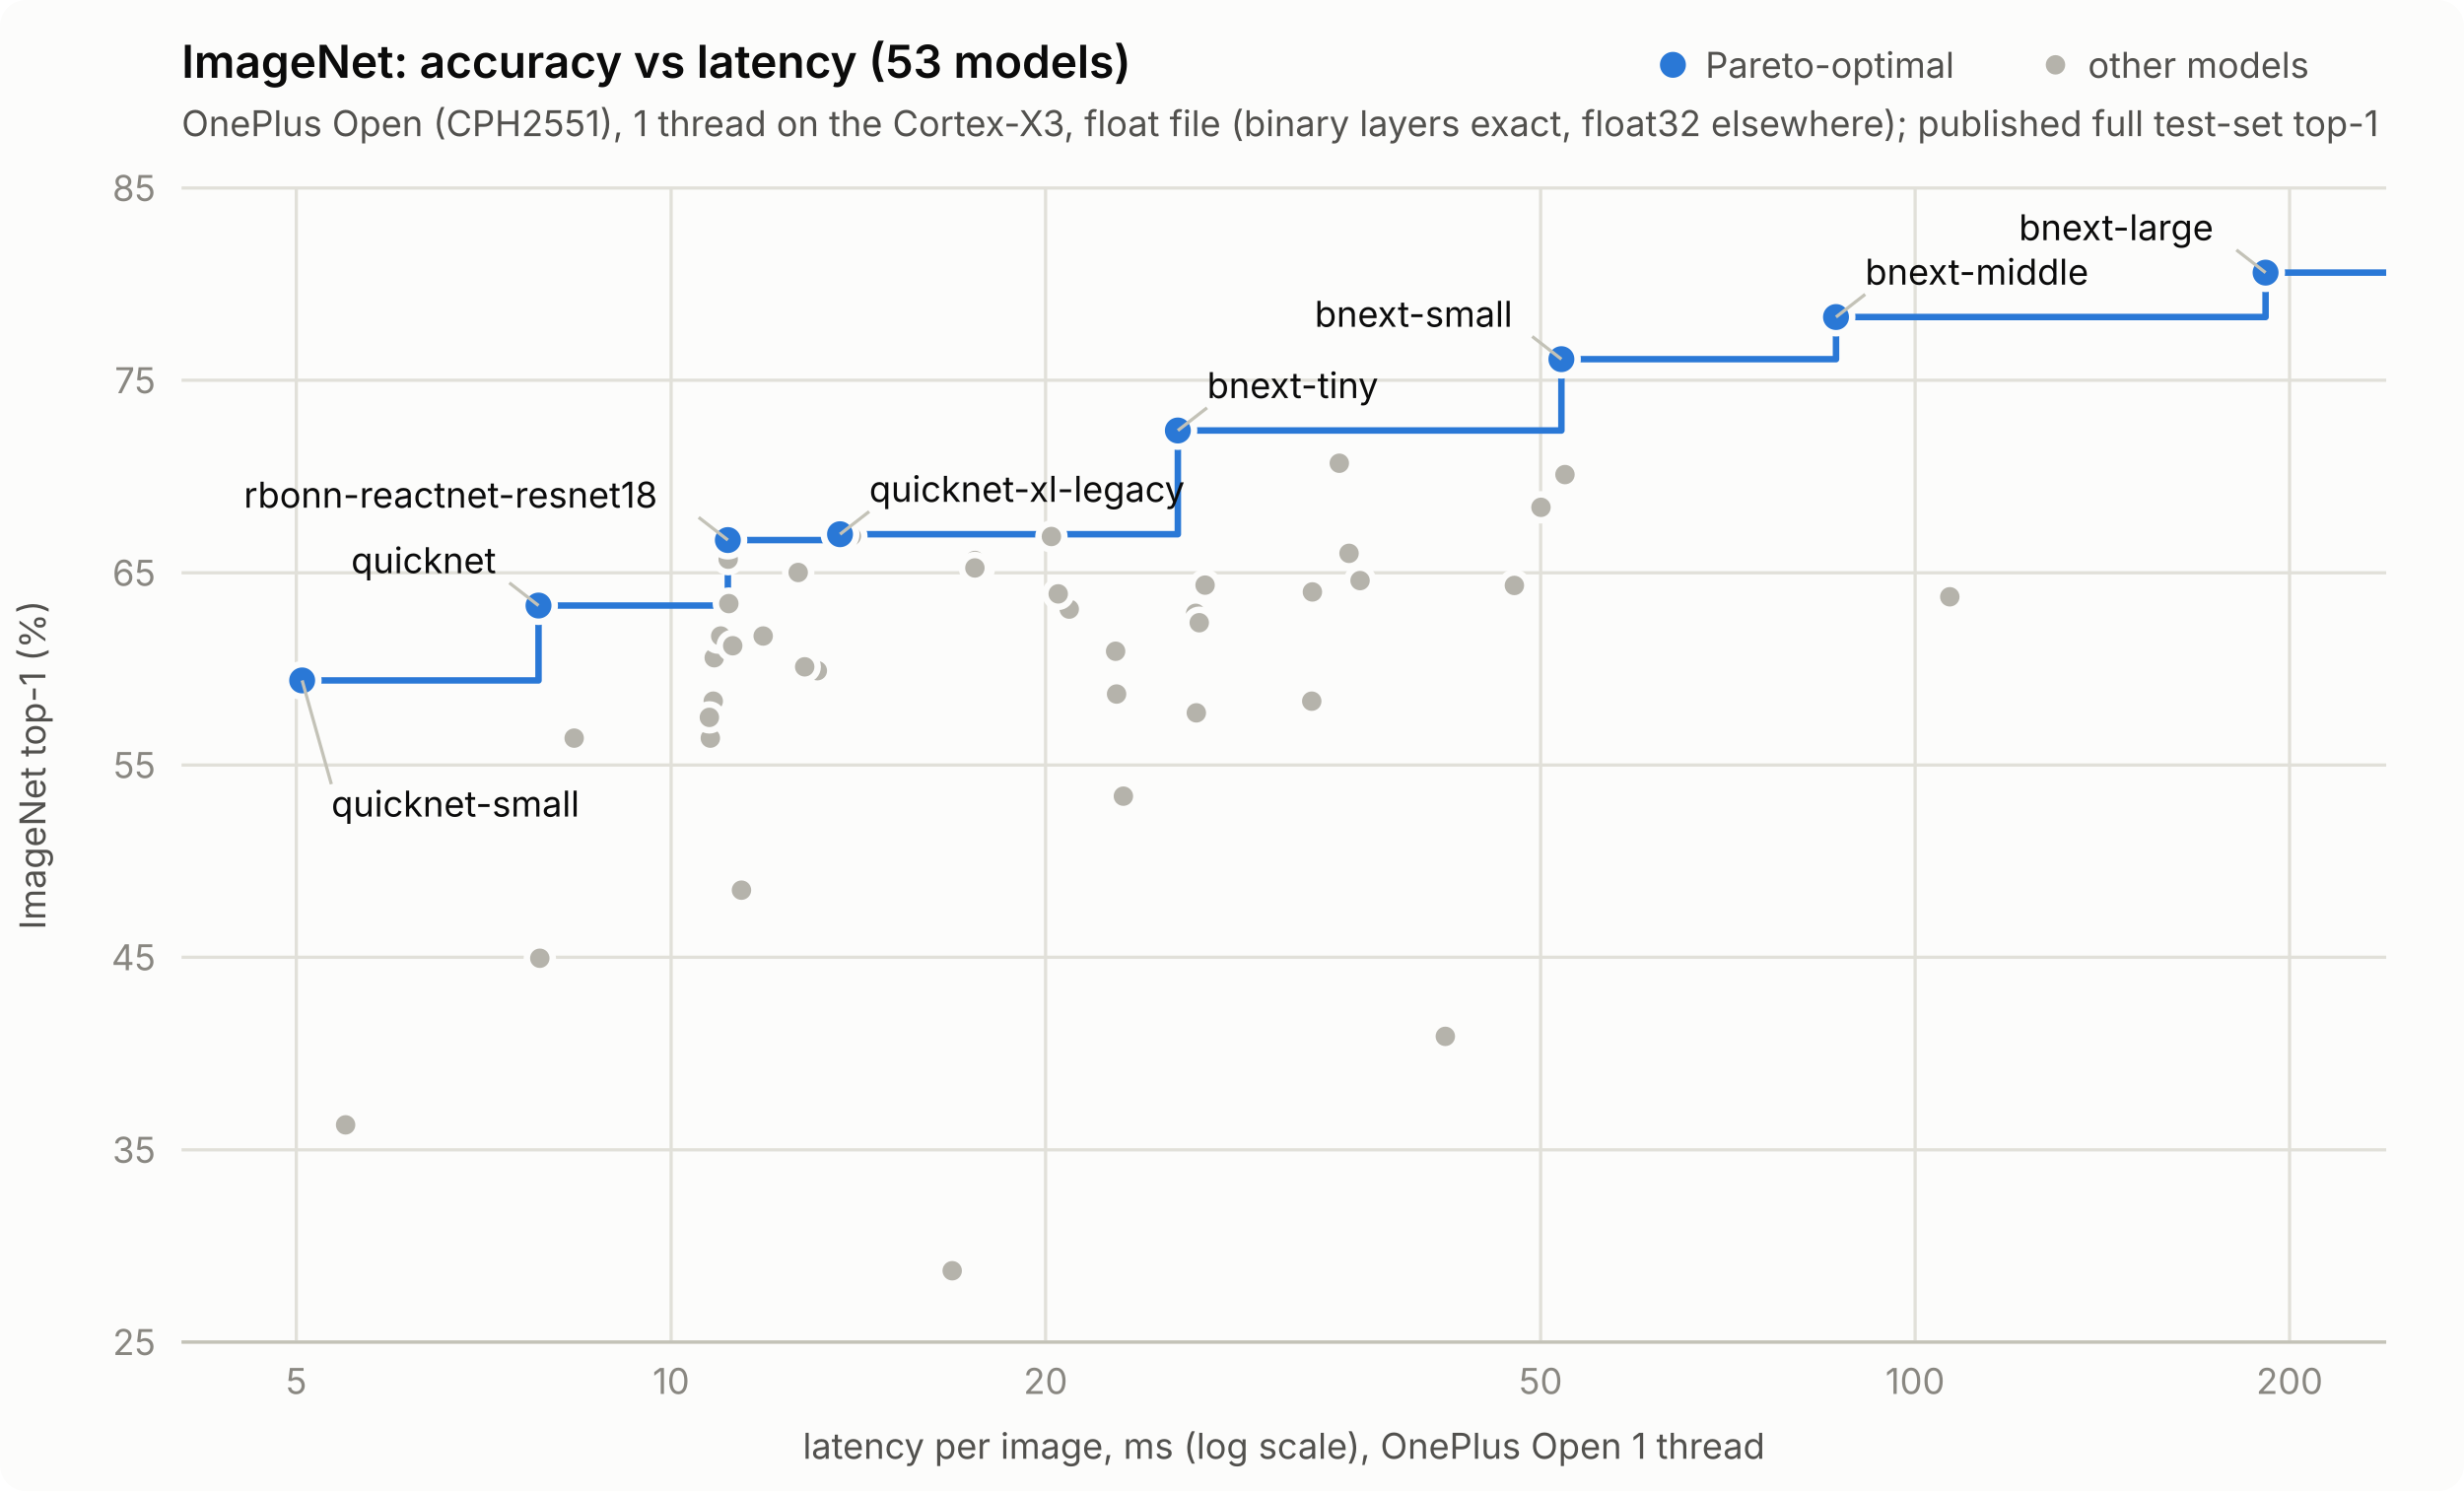
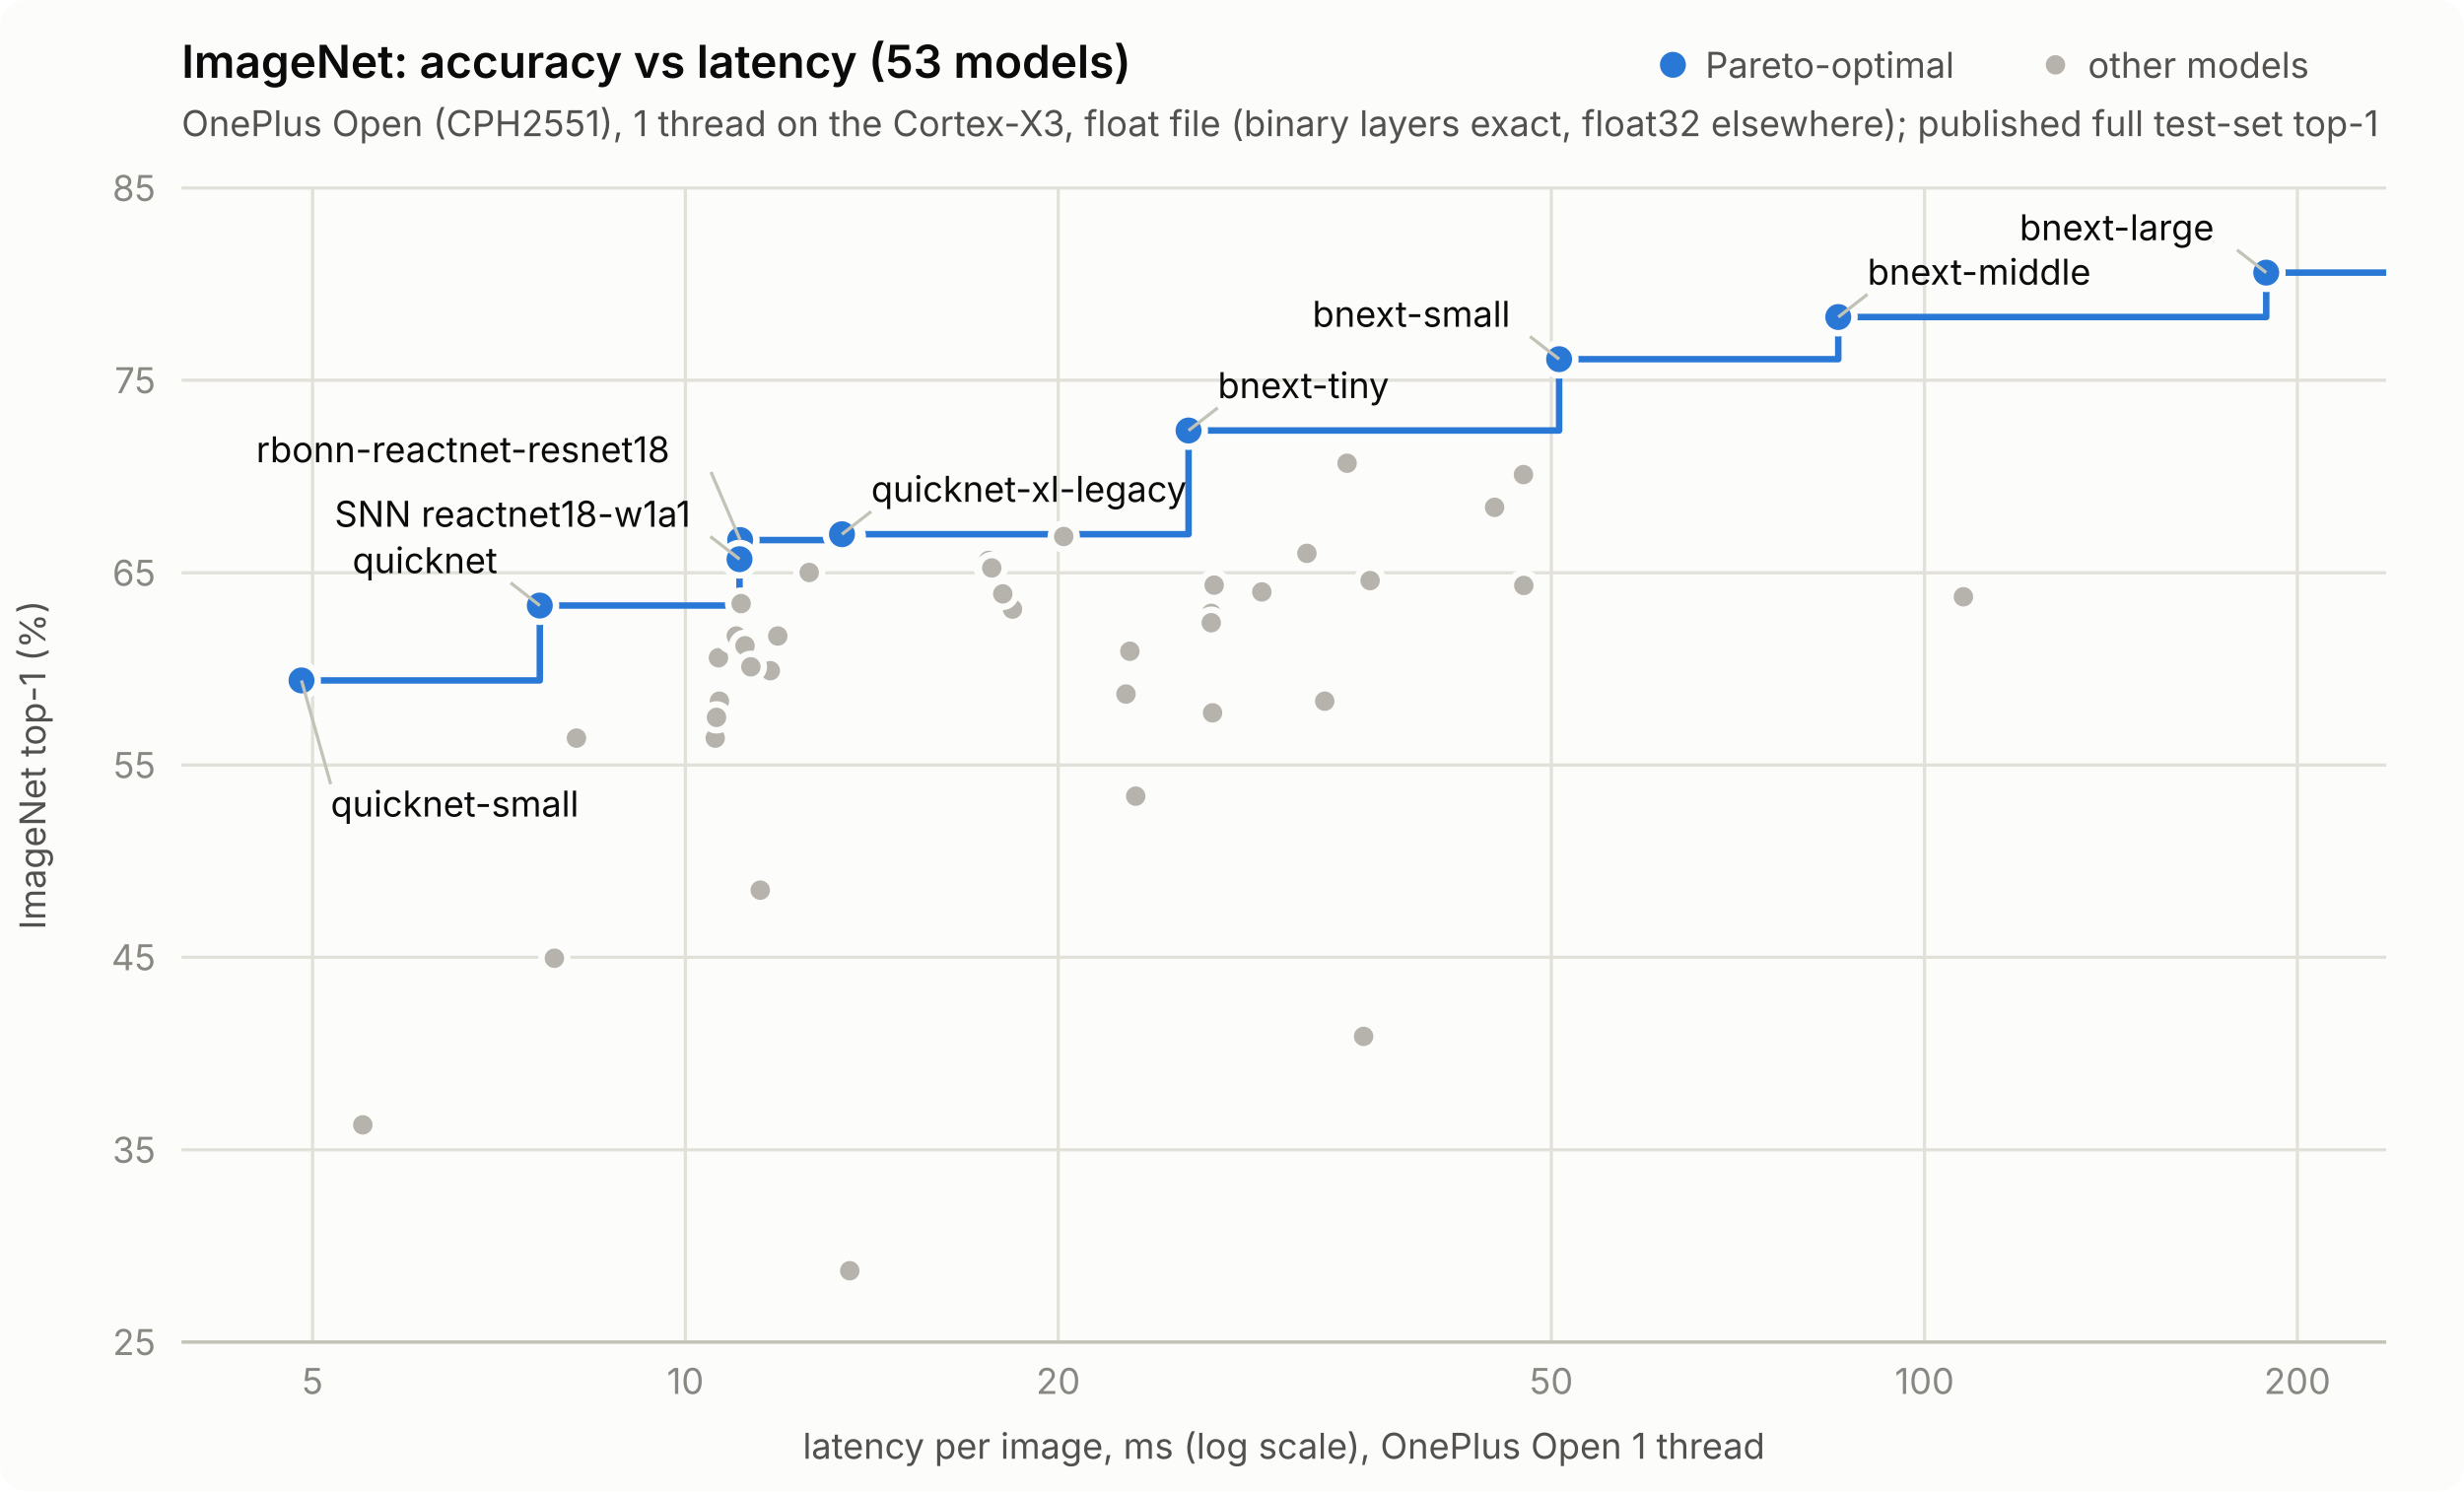
<svg xmlns="http://www.w3.org/2000/svg" viewBox="0 0 760 460" width="760" height="460" role="img" aria-label="ImageNet: accuracy vs latency (53 models)">
  <style>svg{font-family:system-ui,-apple-system,'Segoe UI',sans-serif} .tick{font-size:11px;font-variant-numeric:tabular-nums} .title{font-size:14px;font-weight:600} .sub,.alabel,.lab{font-size:11px} .hit{fill:#000;fill-opacity:0} .bg{fill:#fcfcfb} .grid{stroke:#e1e0d9;stroke-width:1} .axis{stroke:#c3c2b7;stroke-width:1} .tick{fill:#898781} .title{fill:#0b0b0b} .sub,.alabel{fill:#52514e} .lab{fill:#0b0b0b} .front{fill:none;stroke:#2a78d6;stroke-width:2;stroke-linejoin:round} .dot-f{fill:#2a78d6;stroke:#fcfcfb;stroke-width:2} .dot-o{fill:#b5b3ab;stroke:#fcfcfb;stroke-width:2} .hit:hover + .dot-o,.hit:hover + .dot-f{stroke:#0b0b0b} @media (prefers-color-scheme: dark){.bg{fill:#1a1a19} .grid{stroke:#2c2c2a;stroke-width:1} .axis{stroke:#383835;stroke-width:1} .tick{fill:#898781} .title{fill:#f0efec} .sub,.alabel{fill:#c3c2b7} .lab{fill:#f0efec} .front{fill:none;stroke:#3987e5;stroke-width:2;stroke-linejoin:round} .dot-f{fill:#3987e5;stroke:#1a1a19;stroke-width:2} .dot-o{fill:#6b6a65;stroke:#1a1a19;stroke-width:2} .hit:hover + .dot-o,.hit:hover + .dot-f{stroke:#f0efec}}</style>
  <rect class="bg" x="0" y="0" width="760" height="460" rx="8" />
  <text class="title" x="56" y="24">ImageNet: accuracy vs latency (53 models)</text>
  <text class="sub" x="56" y="42">OnePlus Open (CPH2551), 1 thread on the Cortex-X3, float file (binary layers exact, float32 elsewhere); published full test-set top-1</text>
  <line class="grid" x1="56" x2="736" y1="414.0" y2="414.0" />
  <text class="tick" x="48" y="418.0" text-anchor="end">25</text>
  <line class="grid" x1="56" x2="736" y1="354.7" y2="354.7" />
  <text class="tick" x="48" y="358.7" text-anchor="end">35</text>
  <line class="grid" x1="56" x2="736" y1="295.3" y2="295.3" />
  <text class="tick" x="48" y="299.3" text-anchor="end">45</text>
  <line class="grid" x1="56" x2="736" y1="236.0" y2="236.0" />
  <text class="tick" x="48" y="240.0" text-anchor="end">55</text>
  <line class="grid" x1="56" x2="736" y1="176.7" y2="176.7" />
  <text class="tick" x="48" y="180.7" text-anchor="end">65</text>
  <line class="grid" x1="56" x2="736" y1="117.3" y2="117.3" />
  <text class="tick" x="48" y="121.3" text-anchor="end">75</text>
  <line class="grid" x1="56" x2="736" y1="58.0" y2="58.0" />
  <text class="tick" x="48" y="62.0" text-anchor="end">85</text>
-   <line class="grid" x1="91.4" x2="91.4" y1="58" y2="414" />
-   <text class="tick" x="91.4" y="430" text-anchor="middle">5</text>
-   <line class="grid" x1="207.0" x2="207.0" y1="58" y2="414" />
-   <text class="tick" x="207.0" y="430" text-anchor="middle">10</text>
-   <line class="grid" x1="322.5" x2="322.5" y1="58" y2="414" />
-   <text class="tick" x="322.5" y="430" text-anchor="middle">20</text>
-   <line class="grid" x1="475.2" x2="475.2" y1="58" y2="414" />
-   <text class="tick" x="475.2" y="430" text-anchor="middle">50</text>
-   <line class="grid" x1="590.7" x2="590.7" y1="58" y2="414" />
-   <text class="tick" x="590.7" y="430" text-anchor="middle">100</text>
-   <line class="grid" x1="706.2" x2="706.2" y1="58" y2="414" />
-   <text class="tick" x="706.2" y="430" text-anchor="middle">200</text>
+   <line class="grid" x1="96.4" x2="96.4" y1="58" y2="414" />
+   <text class="tick" x="96.4" y="430" text-anchor="middle">5</text>
+   <line class="grid" x1="211.4" x2="211.4" y1="58" y2="414" />
+   <text class="tick" x="211.4" y="430" text-anchor="middle">10</text>
+   <line class="grid" x1="326.4" x2="326.4" y1="58" y2="414" />
+   <text class="tick" x="326.4" y="430" text-anchor="middle">20</text>
+   <line class="grid" x1="478.5" x2="478.5" y1="58" y2="414" />
+   <text class="tick" x="478.5" y="430" text-anchor="middle">50</text>
+   <line class="grid" x1="593.6" x2="593.6" y1="58" y2="414" />
+   <text class="tick" x="593.6" y="430" text-anchor="middle">100</text>
+   <line class="grid" x1="708.6" x2="708.6" y1="58" y2="414" />
+   <text class="tick" x="708.6" y="430" text-anchor="middle">200</text>
  <line class="axis" x1="56" x2="736" y1="414" y2="414" />
  <text class="alabel" x="396.0" y="450" text-anchor="middle">latency per image, ms (log scale), OnePlus Open 1 thread</text>
  <text class="alabel" transform="translate(14 236.0) rotate(-90)" text-anchor="middle">ImageNet top-1 (%)</text>
-   <path class="front" d="M93.2,209.9 H166.1 V186.8 H224.5 V166.6 H259.1 V164.8 H363.3 V132.8 H481.6 V110.8 H566.3 V97.8 H698.8 V84.1 H736.0" />
-   <g>
-     <circle class="hit" cx="225.0" cy="198.1" r="12" />
-     <circle class="dot-o" cx="225.0" cy="198.1" r="4" />
-   </g>
-   <g>
-     <circle class="hit" cx="301.9" cy="175.5" r="12" />
-     <circle class="dot-o" cx="301.9" cy="175.5" r="4" />
-   </g>
-   <g>
-     <circle class="hit" cx="324.3" cy="165.5" r="12" />
-     <circle class="dot-o" cx="324.3" cy="165.5" r="4" />
-   </g>
-   <g>
-     <circle class="hit" cx="475.3" cy="156.5" r="12" />
-     <circle class="dot-o" cx="475.3" cy="156.5" r="4" />
-   </g>
-   <g>
-     <circle class="hit" cx="482.7" cy="146.4" r="12" />
-     <circle class="dot-o" cx="482.7" cy="146.4" r="4" />
-   </g>
-   <g>
-     <circle class="hit" cx="404.8" cy="182.6" r="12" />
-     <circle class="dot-o" cx="404.8" cy="182.6" r="4" />
-   </g>
-   <g>
-     <circle class="hit" cx="416.1" cy="170.7" r="12" />
-     <circle class="dot-o" cx="416.1" cy="170.7" r="4" />
-   </g>
-   <g>
-     <circle class="hit" cx="445.8" cy="319.7" r="12" />
-     <circle class="dot-o" cx="445.8" cy="319.7" r="4" />
-   </g>
-   <g>
-     <circle class="hit" cx="293.7" cy="392.0" r="12" />
-     <circle class="dot-o" cx="293.7" cy="392.0" r="4" />
-   </g>
-   <g>
-     <circle class="hit" cx="226.2" cy="198.0" r="12" />
-     <circle class="dot-o" cx="226.2" cy="198.0" r="4" />
-   </g>
-   <g>
-     <circle class="hit" cx="300.7" cy="172.9" r="12" />
-     <circle class="dot-o" cx="300.7" cy="172.9" r="4" />
-   </g>
-   <g>
-     <circle class="hit" cx="344.4" cy="214.1" r="12" />
-     <circle class="dot-o" cx="344.4" cy="214.1" r="4" />
-   </g>
-   <g>
-     <circle class="hit" cx="371.7" cy="180.5" r="12" />
-     <circle class="dot-o" cx="371.7" cy="180.5" r="4" />
-   </g>
-   <g>
-     <circle class="hit" cx="220.3" cy="202.9" r="12" />
-     <circle class="dot-o" cx="220.3" cy="202.9" r="4" />
-   </g>
-   <g>
-     <circle class="hit" cx="369.0" cy="219.9" r="12" />
-     <circle class="dot-o" cx="369.0" cy="219.9" r="4" />
-   </g>
-   <g>
-     <circle class="hit" cx="404.6" cy="216.3" r="12" />
-     <circle class="dot-o" cx="404.6" cy="216.3" r="4" />
-   </g>
-   <g>
-     <circle class="hit" cx="601.4" cy="184.1" r="12" />
-     <circle class="dot-o" cx="601.4" cy="184.1" r="4" />
-   </g>
-   <g>
-     <circle class="hit" cx="219.1" cy="227.7" r="12" />
-     <circle class="dot-o" cx="219.1" cy="227.7" r="4" />
-   </g>
-   <g>
-     <circle class="hit" cx="177.1" cy="227.7" r="12" />
-     <circle class="dot-o" cx="177.1" cy="227.7" r="4" />
-   </g>
-   <g>
-     <circle class="hit" cx="106.6" cy="347.0" r="12" />
-     <circle class="dot-o" cx="106.6" cy="347.0" r="4" />
-   </g>
-   <g>
-     <circle class="hit" cx="344.1" cy="200.9" r="12" />
-     <circle class="dot-o" cx="344.1" cy="200.9" r="4" />
-   </g>
-   <g>
-     <circle class="hit" cx="368.8" cy="189.2" r="12" />
-     <circle class="dot-o" cx="368.8" cy="189.2" r="4" />
-   </g>
-   <g>
-     <circle class="hit" cx="467.1" cy="180.6" r="12" />
-     <circle class="dot-o" cx="467.1" cy="180.6" r="4" />
-   </g>
-   <g>
-     <circle class="hit" cx="419.5" cy="179.1" r="12" />
-     <circle class="dot-o" cx="419.5" cy="179.1" r="4" />
-   </g>
-   <g>
-     <circle class="hit" cx="220.0" cy="216.3" r="12" />
-     <circle class="dot-o" cx="220.0" cy="216.3" r="4" />
-   </g>
-   <g>
-     <circle class="hit" cx="218.8" cy="221.3" r="12" />
-     <circle class="dot-o" cx="218.8" cy="221.3" r="4" />
-   </g>
-   <g>
-     <circle class="hit" cx="346.5" cy="245.6" r="12" />
-     <circle class="dot-o" cx="346.5" cy="245.6" r="4" />
-   </g>
-   <g>
-     <circle class="hit" cx="369.9" cy="192.1" r="12" />
-     <circle class="dot-o" cx="369.9" cy="192.1" r="4" />
-   </g>
-   <g>
-     <circle class="hit" cx="262.6" cy="165.4" r="12" />
-     <circle class="dot-o" cx="262.6" cy="165.4" r="4" />
-   </g>
-   <g>
-     <circle class="hit" cx="246.2" cy="176.6" r="12" />
-     <circle class="dot-o" cx="246.2" cy="176.6" r="4" />
-   </g>
-   <g>
-     <circle class="hit" cx="166.5" cy="295.6" r="12" />
-     <circle class="dot-o" cx="166.5" cy="295.6" r="4" />
-   </g>
-   <g>
-     <circle class="hit" cx="221.5" cy="196.7" r="12" />
-     <circle class="dot-o" cx="221.5" cy="196.7" r="4" />
-   </g>
-   <g>
-     <circle class="hit" cx="221.5" cy="196.4" r="12" />
-     <circle class="dot-o" cx="221.5" cy="196.4" r="4" />
-   </g>
-   <g>
-     <circle class="hit" cx="222.3" cy="196.2" r="12" />
-     <circle class="dot-o" cx="222.3" cy="196.2" r="4" />
-   </g>
-   <g>
-     <circle class="hit" cx="413.1" cy="142.9" r="12" />
-     <circle class="dot-o" cx="413.1" cy="142.9" r="4" />
-   </g>
-   <g>
-     <circle class="hit" cx="252.1" cy="206.9" r="12" />
-     <circle class="dot-o" cx="252.1" cy="206.9" r="4" />
-   </g>
-   <g>
-     <circle class="hit" cx="329.8" cy="187.9" r="12" />
-     <circle class="dot-o" cx="329.8" cy="187.9" r="4" />
-   </g>
-   <g>
-     <circle class="hit" cx="226.0" cy="199.2" r="12" />
-     <circle class="dot-o" cx="226.0" cy="199.2" r="4" />
-   </g>
-   <g>
-     <circle class="hit" cx="300.7" cy="175.2" r="12" />
-     <circle class="dot-o" cx="300.7" cy="175.2" r="4" />
-   </g>
-   <g>
-     <circle class="hit" cx="235.4" cy="196.2" r="12" />
-     <circle class="dot-o" cx="235.4" cy="196.2" r="4" />
-   </g>
-   <g>
-     <circle class="hit" cx="248.2" cy="205.7" r="12" />
-     <circle class="dot-o" cx="248.2" cy="205.7" r="4" />
-   </g>
-   <g>
-     <circle class="hit" cx="326.4" cy="183.2" r="12" />
-     <circle class="dot-o" cx="326.4" cy="183.2" r="4" />
-   </g>
-   <g>
-     <circle class="hit" cx="224.8" cy="186.2" r="12" />
-     <circle class="dot-o" cx="224.8" cy="186.2" r="4" />
-   </g>
-   <g>
-     <circle class="hit" cx="224.6" cy="172.5" r="12" />
-     <circle class="dot-o" cx="224.6" cy="172.5" r="4" />
-   </g>
-   <g>
-     <circle class="hit" cx="228.7" cy="274.6" r="12" />
-     <circle class="dot-o" cx="228.7" cy="274.6" r="4" />
-   </g>
-   <g>
-     <circle class="hit" cx="698.8" cy="84.1" r="12" />
-     <circle class="dot-f" cx="698.8" cy="84.1" r="5" />
-   </g>
-   <g>
-     <circle class="hit" cx="566.3" cy="97.8" r="12" />
-     <circle class="dot-f" cx="566.3" cy="97.8" r="5" />
-   </g>
-   <g>
-     <circle class="hit" cx="481.6" cy="110.8" r="12" />
-     <circle class="dot-f" cx="481.6" cy="110.8" r="5" />
-   </g>
-   <g>
-     <circle class="hit" cx="363.3" cy="132.8" r="12" />
-     <circle class="dot-f" cx="363.3" cy="132.8" r="5" />
-   </g>
-   <g>
-     <circle class="hit" cx="166.1" cy="186.8" r="12" />
-     <circle class="dot-f" cx="166.1" cy="186.8" r="5" />
-   </g>
-   <g>
-     <circle class="hit" cx="93.2" cy="209.9" r="12" />
-     <circle class="dot-f" cx="93.2" cy="209.9" r="5" />
-   </g>
-   <g>
-     <circle class="hit" cx="259.1" cy="164.8" r="12" />
-     <circle class="dot-f" cx="259.1" cy="164.8" r="5" />
-   </g>
-   <g>
-     <circle class="hit" cx="224.5" cy="166.6" r="12" />
-     <circle class="dot-f" cx="224.5" cy="166.6" r="5" />
-   </g>
-   <line class="axis" x1="93.2" y1="209.9" x2="102.2" y2="241.9" />
-   <text class="lab" x="102.2" y="251.9">quicknet-small</text>
-   <line class="axis" x1="166.1" y1="186.8" x2="157.1" y2="179.8" />
-   <text class="lab" x="108.3" y="176.8">quicknet</text>
-   <line class="axis" x1="224.5" y1="166.6" x2="215.5" y2="159.6" />
-   <text class="lab" x="75.2" y="156.6">rbonn-reactnet-resnet18</text>
-   <line class="axis" x1="259.1" y1="164.8" x2="268.1" y2="157.8" />
-   <text class="lab" x="268.1" y="154.8">quicknet-xl-legacy</text>
-   <line class="axis" x1="363.3" y1="132.8" x2="372.3" y2="125.8" />
-   <text class="lab" x="372.3" y="122.8">bnext-tiny</text>
-   <line class="axis" x1="481.6" y1="110.8" x2="472.6" y2="103.8" />
-   <text class="lab" x="405.5" y="100.8">bnext-small</text>
-   <line class="axis" x1="566.3" y1="97.8" x2="575.3" y2="90.8" />
-   <text class="lab" x="575.3" y="87.8">bnext-middle</text>
-   <line class="axis" x1="698.8" y1="84.1" x2="689.8" y2="77.1" />
-   <text class="lab" x="622.7" y="74.1">bnext-large</text>
+   <path class="front" d="M93.0,209.9 H166.5 V186.8 H228.1 V172.5 H228.3 V166.6 H259.7 V164.8 H366.6 V132.8 H480.9 V110.8 H567.0 V97.8 H699.0 V84.1 H736.0" />
+   <g>
+     <circle class="hit" cx="228.4" cy="198.1" r="12" />
+     <circle class="dot-o" cx="228.4" cy="198.1" r="4" />
+   </g>
+   <g>
+     <circle class="hit" cx="305.4" cy="175.5" r="12" />
+     <circle class="dot-o" cx="305.4" cy="175.5" r="4" />
+   </g>
+   <g>
+     <circle class="hit" cx="328.1" cy="165.5" r="12" />
+     <circle class="dot-o" cx="328.1" cy="165.5" r="4" />
+   </g>
+   <g>
+     <circle class="hit" cx="461.0" cy="156.5" r="12" />
+     <circle class="dot-o" cx="461.0" cy="156.5" r="4" />
+   </g>
+   <g>
+     <circle class="hit" cx="469.9" cy="146.4" r="12" />
+     <circle class="dot-o" cx="469.9" cy="146.4" r="4" />
+   </g>
+   <g>
+     <circle class="hit" cx="389.2" cy="182.6" r="12" />
+     <circle class="dot-o" cx="389.2" cy="182.6" r="4" />
+   </g>
+   <g>
+     <circle class="hit" cx="403.1" cy="170.7" r="12" />
+     <circle class="dot-o" cx="403.1" cy="170.7" r="4" />
+   </g>
+   <g>
+     <circle class="hit" cx="420.6" cy="319.7" r="12" />
+     <circle class="dot-o" cx="420.6" cy="319.7" r="4" />
+   </g>
+   <g>
+     <circle class="hit" cx="262.1" cy="392.0" r="12" />
+     <circle class="dot-o" cx="262.1" cy="392.0" r="4" />
+   </g>
+   <g>
+     <circle class="hit" cx="230.3" cy="198.0" r="12" />
+     <circle class="dot-o" cx="230.3" cy="198.0" r="4" />
+   </g>
+   <g>
+     <circle class="hit" cx="304.9" cy="172.9" r="12" />
+     <circle class="dot-o" cx="304.9" cy="172.9" r="4" />
+   </g>
+   <g>
+     <circle class="hit" cx="347.3" cy="214.1" r="12" />
+     <circle class="dot-o" cx="347.3" cy="214.1" r="4" />
+   </g>
+   <g>
+     <circle class="hit" cx="374.5" cy="180.5" r="12" />
+     <circle class="dot-o" cx="374.5" cy="180.5" r="4" />
+   </g>
+   <g>
+     <circle class="hit" cx="221.6" cy="202.9" r="12" />
+     <circle class="dot-o" cx="221.6" cy="202.9" r="4" />
+   </g>
+   <g>
+     <circle class="hit" cx="374.0" cy="219.9" r="12" />
+     <circle class="dot-o" cx="374.0" cy="219.9" r="4" />
+   </g>
+   <g>
+     <circle class="hit" cx="408.6" cy="216.3" r="12" />
+     <circle class="dot-o" cx="408.6" cy="216.3" r="4" />
+   </g>
+   <g>
+     <circle class="hit" cx="605.6" cy="184.1" r="12" />
+     <circle class="dot-o" cx="605.6" cy="184.1" r="4" />
+   </g>
+   <g>
+     <circle class="hit" cx="220.6" cy="227.7" r="12" />
+     <circle class="dot-o" cx="220.6" cy="227.7" r="4" />
+   </g>
+   <g>
+     <circle class="hit" cx="177.8" cy="227.7" r="12" />
+     <circle class="dot-o" cx="177.8" cy="227.7" r="4" />
+   </g>
+   <g>
+     <circle class="hit" cx="111.9" cy="347.0" r="12" />
+     <circle class="dot-o" cx="111.9" cy="347.0" r="4" />
+   </g>
+   <g>
+     <circle class="hit" cx="348.5" cy="200.9" r="12" />
+     <circle class="dot-o" cx="348.5" cy="200.9" r="4" />
+   </g>
+   <g>
+     <circle class="hit" cx="373.6" cy="189.2" r="12" />
+     <circle class="dot-o" cx="373.6" cy="189.2" r="4" />
+   </g>
+   <g>
+     <circle class="hit" cx="470.0" cy="180.6" r="12" />
+     <circle class="dot-o" cx="470.0" cy="180.6" r="4" />
+   </g>
+   <g>
+     <circle class="hit" cx="422.6" cy="179.1" r="12" />
+     <circle class="dot-o" cx="422.6" cy="179.1" r="4" />
+   </g>
+   <g>
+     <circle class="hit" cx="221.9" cy="216.3" r="12" />
+     <circle class="dot-o" cx="221.9" cy="216.3" r="4" />
+   </g>
+   <g>
+     <circle class="hit" cx="221.0" cy="221.3" r="12" />
+     <circle class="dot-o" cx="221.0" cy="221.3" r="4" />
+   </g>
+   <g>
+     <circle class="hit" cx="350.3" cy="245.6" r="12" />
+     <circle class="dot-o" cx="350.3" cy="245.6" r="4" />
+   </g>
+   <g>
+     <circle class="hit" cx="373.6" cy="192.1" r="12" />
+     <circle class="dot-o" cx="373.6" cy="192.1" r="4" />
+   </g>
+   <g>
+     <circle class="hit" cx="262.1" cy="165.4" r="12" />
+     <circle class="dot-o" cx="262.1" cy="165.4" r="4" />
+   </g>
+   <g>
+     <circle class="hit" cx="249.6" cy="176.6" r="12" />
+     <circle class="dot-o" cx="249.6" cy="176.6" r="4" />
+   </g>
+   <g>
+     <circle class="hit" cx="171.0" cy="295.6" r="12" />
+     <circle class="dot-o" cx="171.0" cy="295.6" r="4" />
+   </g>
+   <g>
+     <circle class="hit" cx="225.8" cy="196.7" r="12" />
+     <circle class="dot-o" cx="225.8" cy="196.7" r="4" />
+   </g>
+   <g>
+     <circle class="hit" cx="226.0" cy="196.4" r="12" />
+     <circle class="dot-o" cx="226.0" cy="196.4" r="4" />
+   </g>
+   <g>
+     <circle class="hit" cx="227.1" cy="196.2" r="12" />
+     <circle class="dot-o" cx="227.1" cy="196.2" r="4" />
+   </g>
+   <g>
+     <circle class="hit" cx="415.5" cy="142.9" r="12" />
+     <circle class="dot-o" cx="415.5" cy="142.9" r="4" />
+   </g>
+   <g>
+     <circle class="hit" cx="237.6" cy="206.9" r="12" />
+     <circle class="dot-o" cx="237.6" cy="206.9" r="4" />
+   </g>
+   <g>
+     <circle class="hit" cx="312.3" cy="187.9" r="12" />
+     <circle class="dot-o" cx="312.3" cy="187.9" r="4" />
+   </g>
+   <g>
+     <circle class="hit" cx="229.8" cy="199.2" r="12" />
+     <circle class="dot-o" cx="229.8" cy="199.2" r="4" />
+   </g>
+   <g>
+     <circle class="hit" cx="305.9" cy="175.2" r="12" />
+     <circle class="dot-o" cx="305.9" cy="175.2" r="4" />
+   </g>
+   <g>
+     <circle class="hit" cx="239.9" cy="196.2" r="12" />
+     <circle class="dot-o" cx="239.9" cy="196.2" r="4" />
+   </g>
+   <g>
+     <circle class="hit" cx="231.6" cy="205.7" r="12" />
+     <circle class="dot-o" cx="231.6" cy="205.7" r="4" />
+   </g>
+   <g>
+     <circle class="hit" cx="309.3" cy="183.2" r="12" />
+     <circle class="dot-o" cx="309.3" cy="183.2" r="4" />
+   </g>
+   <g>
+     <circle class="hit" cx="228.6" cy="186.2" r="12" />
+     <circle class="dot-o" cx="228.6" cy="186.2" r="4" />
+   </g>
+   <g>
+     <circle class="hit" cx="234.5" cy="274.6" r="12" />
+     <circle class="dot-o" cx="234.5" cy="274.6" r="4" />
+   </g>
+   <g>
+     <circle class="hit" cx="699.0" cy="84.1" r="12" />
+     <circle class="dot-f" cx="699.0" cy="84.1" r="5" />
+   </g>
+   <g>
+     <circle class="hit" cx="567.0" cy="97.8" r="12" />
+     <circle class="dot-f" cx="567.0" cy="97.8" r="5" />
+   </g>
+   <g>
+     <circle class="hit" cx="480.9" cy="110.8" r="12" />
+     <circle class="dot-f" cx="480.9" cy="110.8" r="5" />
+   </g>
+   <g>
+     <circle class="hit" cx="366.6" cy="132.8" r="12" />
+     <circle class="dot-f" cx="366.6" cy="132.8" r="5" />
+   </g>
+   <g>
+     <circle class="hit" cx="166.5" cy="186.8" r="12" />
+     <circle class="dot-f" cx="166.5" cy="186.8" r="5" />
+   </g>
+   <g>
+     <circle class="hit" cx="93.0" cy="209.9" r="12" />
+     <circle class="dot-f" cx="93.0" cy="209.9" r="5" />
+   </g>
+   <g>
+     <circle class="hit" cx="259.7" cy="164.8" r="12" />
+     <circle class="dot-f" cx="259.7" cy="164.8" r="5" />
+   </g>
+   <g>
+     <circle class="hit" cx="228.3" cy="166.6" r="12" />
+     <circle class="dot-f" cx="228.3" cy="166.6" r="5" />
+   </g>
+   <g>
+     <circle class="hit" cx="228.1" cy="172.5" r="12" />
+     <circle class="dot-f" cx="228.1" cy="172.5" r="5" />
+   </g>
+   <line class="axis" x1="93.0" y1="209.9" x2="102.0" y2="241.9" />
+   <text class="lab" x="102.0" y="251.9">quicknet-small</text>
+   <line class="axis" x1="166.5" y1="186.8" x2="157.5" y2="179.8" />
+   <text class="lab" x="108.7" y="176.8">quicknet</text>
+   <line class="axis" x1="228.1" y1="172.5" x2="219.1" y2="165.5" />
+   <text class="lab" x="103.2" y="162.5">SNN reactnet18-w1a1</text>
+   <line class="axis" x1="228.3" y1="166.6" x2="219.3" y2="145.6" />
+   <text class="lab" x="79.0" y="142.6">rbonn-reactnet-resnet18</text>
+   <line class="axis" x1="259.7" y1="164.8" x2="268.7" y2="157.8" />
+   <text class="lab" x="268.7" y="154.8">quicknet-xl-legacy</text>
+   <line class="axis" x1="366.6" y1="132.8" x2="375.6" y2="125.8" />
+   <text class="lab" x="375.6" y="122.8">bnext-tiny</text>
+   <line class="axis" x1="480.9" y1="110.8" x2="471.9" y2="103.8" />
+   <text class="lab" x="404.8" y="100.8">bnext-small</text>
+   <line class="axis" x1="567.0" y1="97.8" x2="576.0" y2="90.8" />
+   <text class="lab" x="576.0" y="87.8">bnext-middle</text>
+   <line class="axis" x1="699.0" y1="84.1" x2="690.0" y2="77.1" />
+   <text class="lab" x="622.9" y="74.1">bnext-large</text>
  <circle class="dot-f" cx="516" cy="20" r="5" />
  <text class="sub" x="526" y="24">Pareto-optimal</text>
  <circle class="dot-o" cx="634" cy="20" r="4" />
  <text class="sub" x="644" y="24">other models</text>
</svg>
